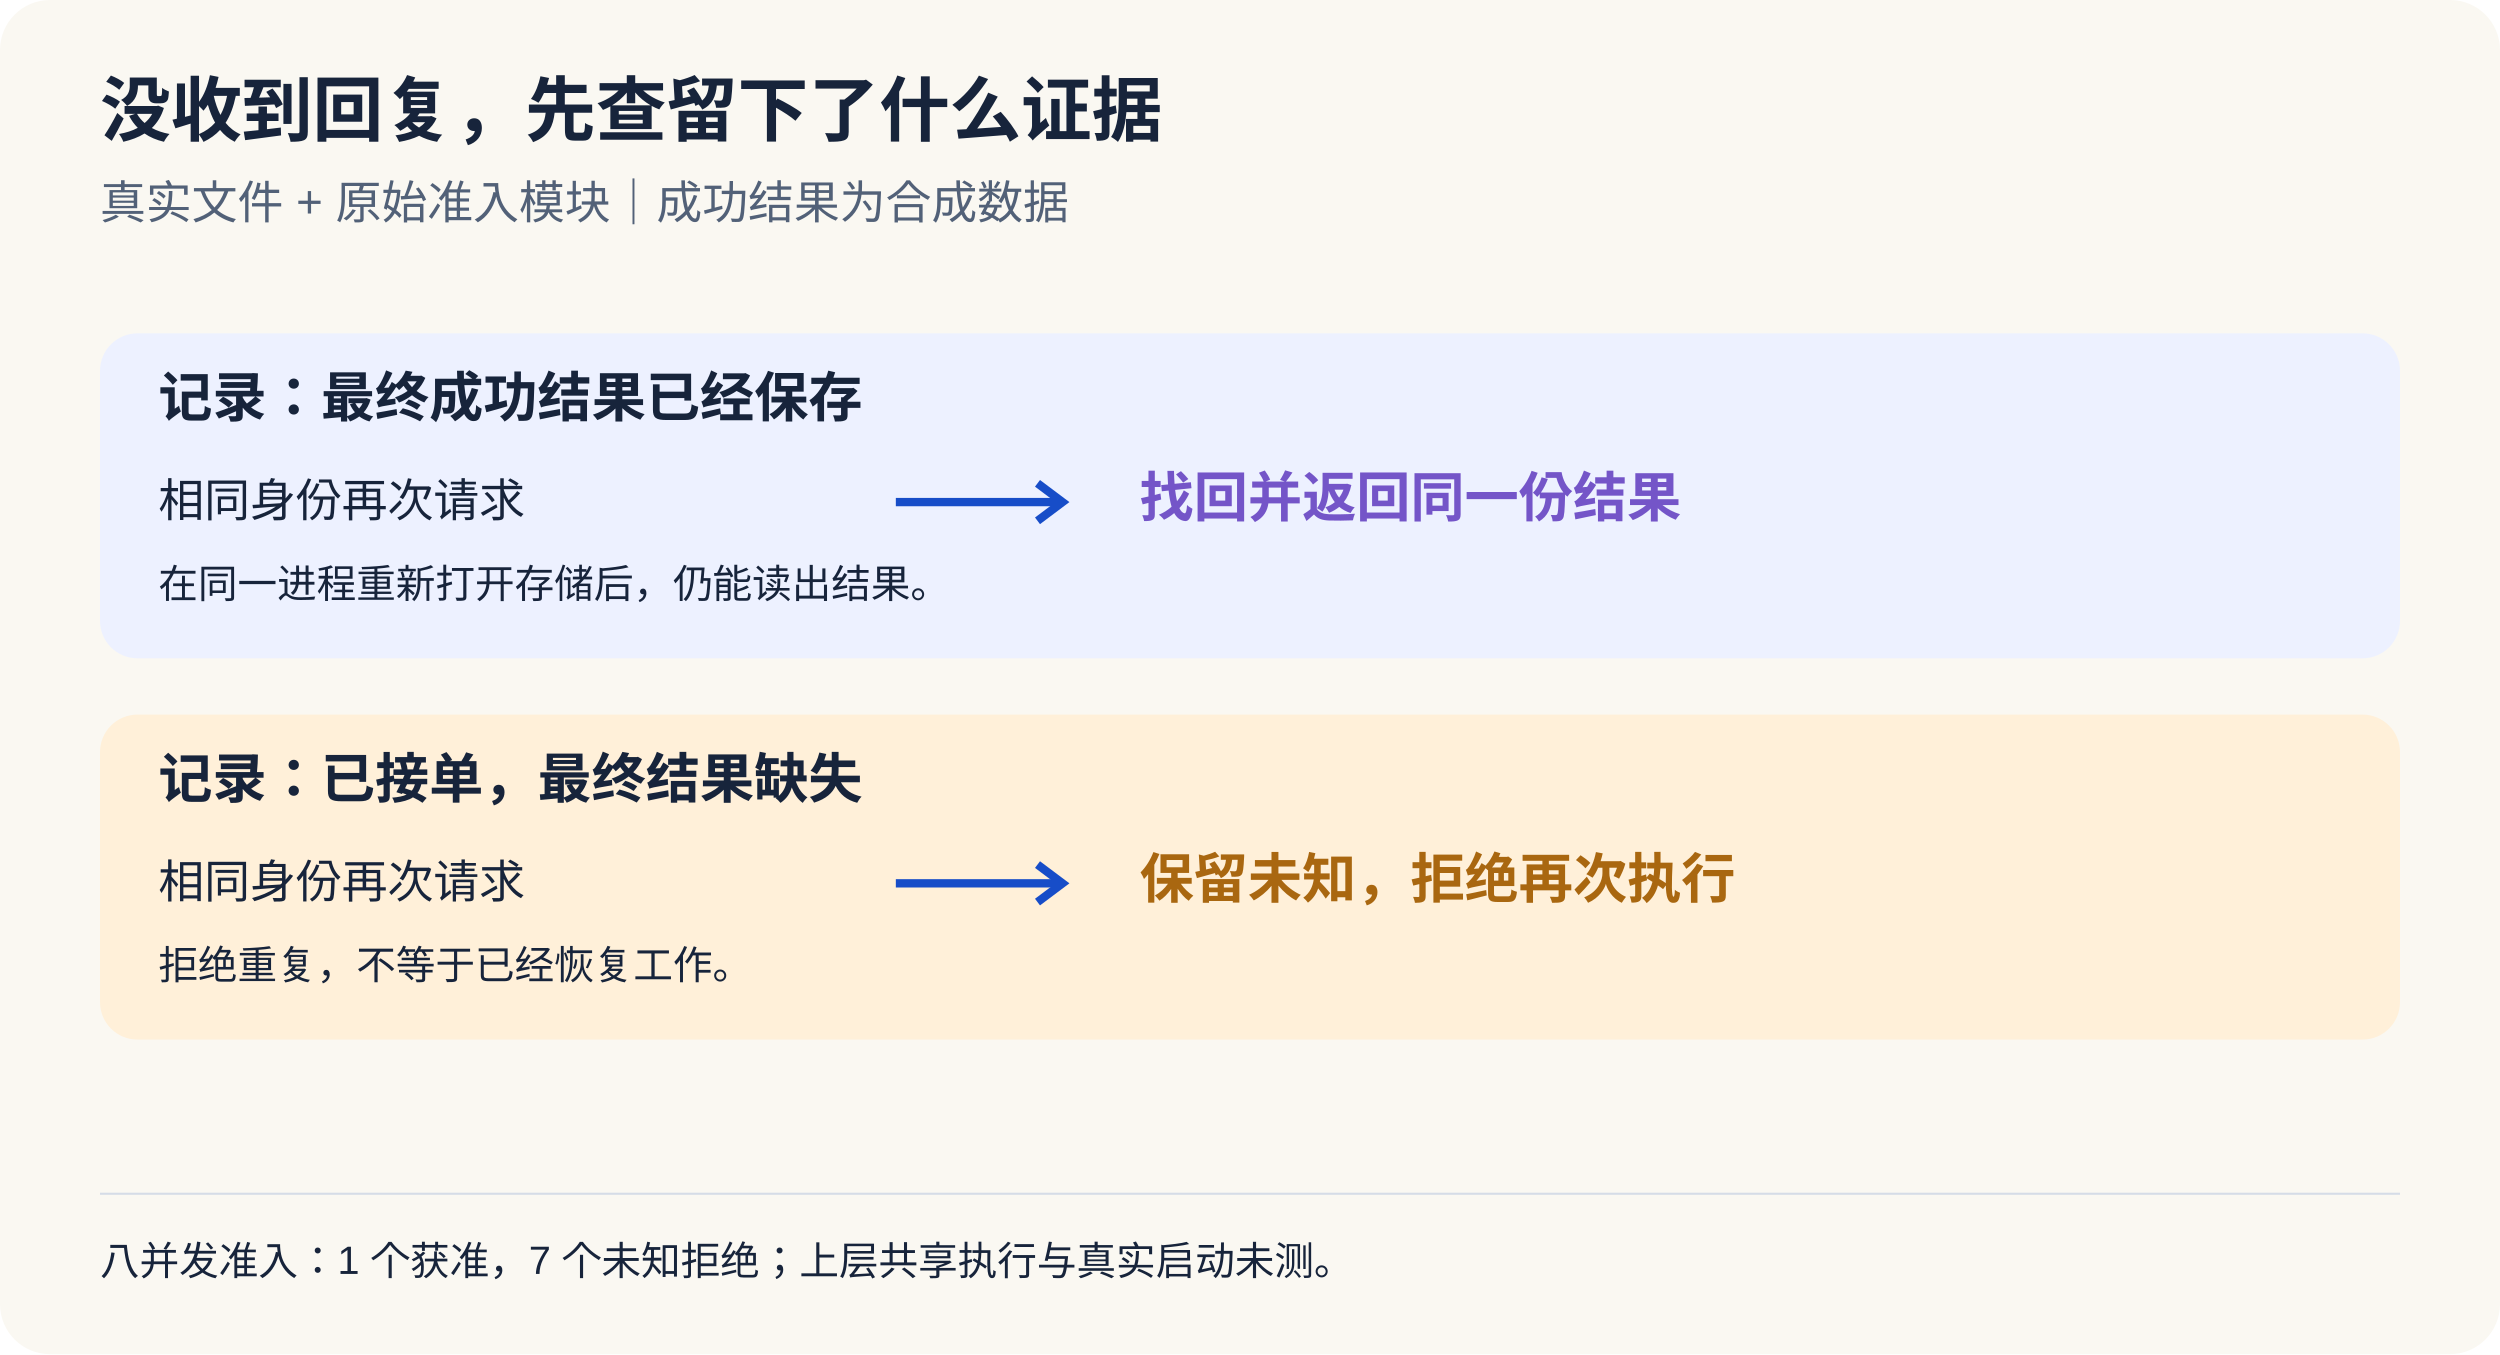
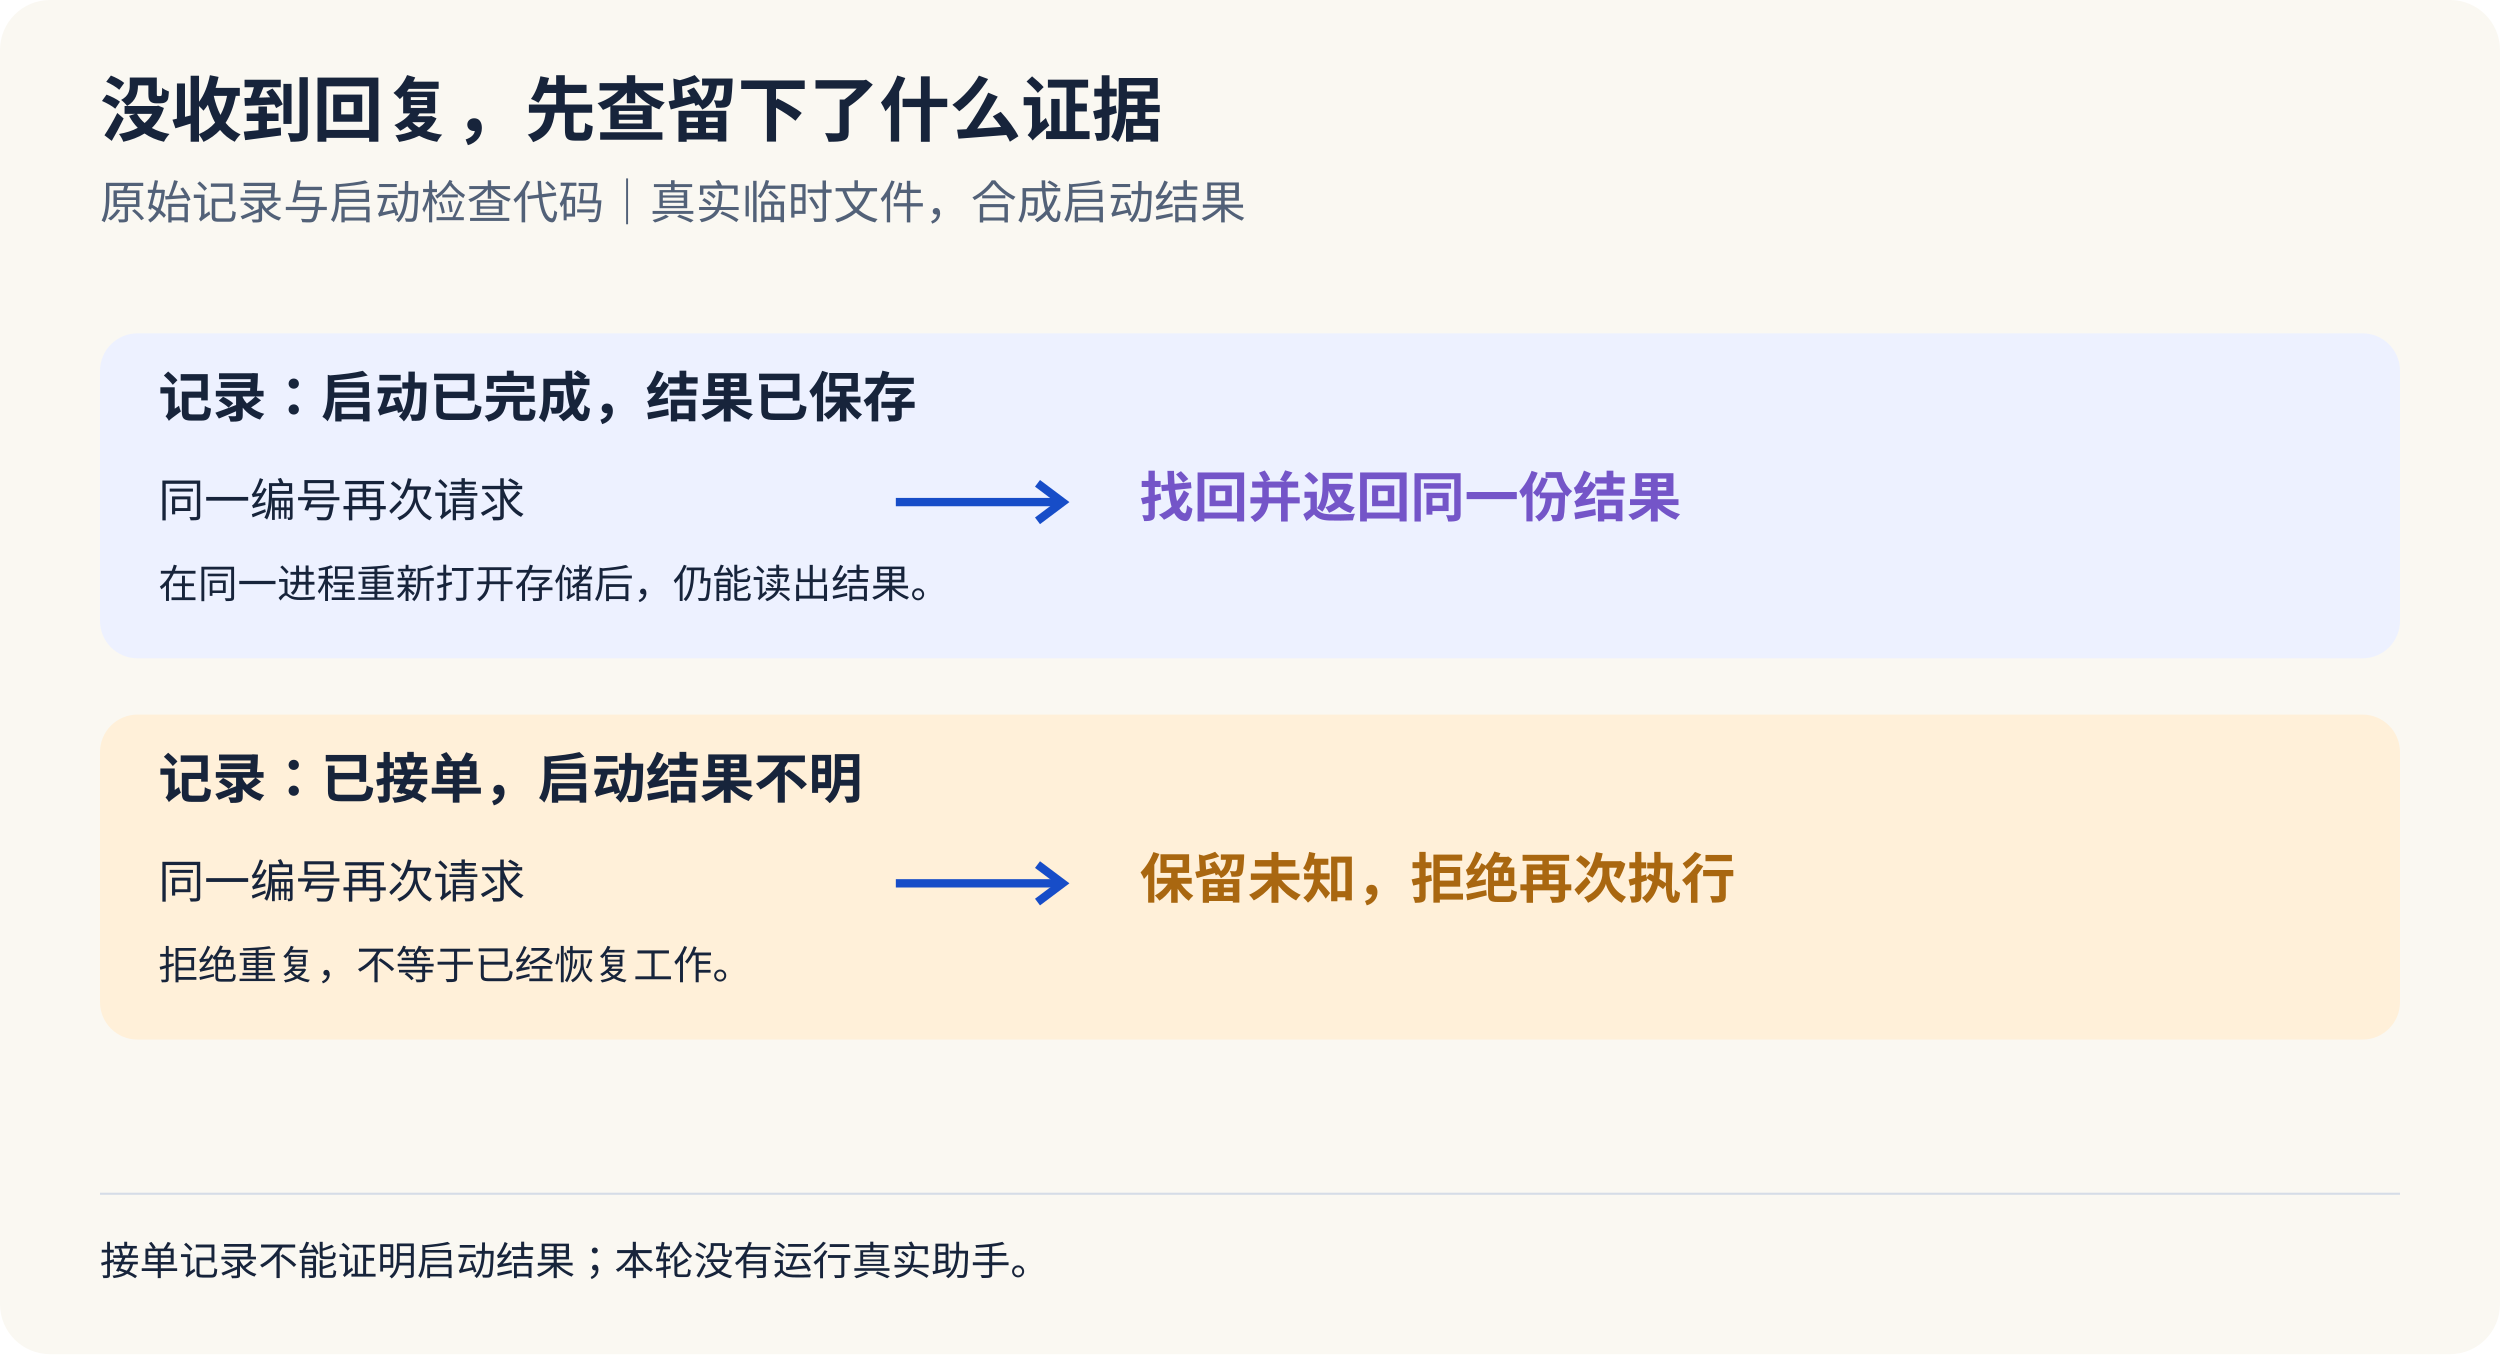
<svg xmlns="http://www.w3.org/2000/svg" width="1200" height="650" viewBox="0 0 1200 650" role="img">
  <rect width="1200" height="650" rx="24" fill="#faf8f2" />
  <style>text{font-family:Arial,'Microsoft YaHei',sans-serif;fill:#17243b}.title{font-size:34px;font-weight:700}.sub{font-size:22px;fill:#526178}.label{font-size:26px;font-weight:600}.body{font-size:22px}.small{font-size:19px}.blue{fill:#174dc8}.violet{fill:#7455c8}.amber{fill:#a96710}</style>
  <text x="48" y="65" class="title">没收到回复，先查留下了什么证据</text>
-   <text x="48" y="105" class="sub">真实文件 + 原始准入模块｜成功结果为合成数据</text>
+   <text x="48" y="105" class="sub">原始记录与启动检查代码｜真实临时文件，合成启动结果</text>
  <rect x="48" y="160" width="1104" height="156" rx="18" fill="#edf1ff" />
-   <text x="76" y="200" class="label">记录：最终成功结果已经保存</text>
-   <text x="76" y="248" class="body">相同身份再次请求</text>
+   <text x="76" y="200" class="label">记录：启动已完成，结果已保存</text>
+   <text x="76" y="248" class="body">同一编号再次请求</text>
  <path d="M 430 241 H 510" stroke="#174dc8" stroke-width="4" />
  <path d="m 498 232 12 9 -12 9" fill="none" stroke="#174dc8" stroke-width="4" />
  <text x="547" y="248" class="label violet">找回并返回同一份结果</text>
  <text x="76" y="287" class="small">在同一进程重新打开存储后，仍能读出结果。</text>
  <rect x="48" y="343" width="1104" height="156" rx="18" fill="#fff0d9" />
-   <text x="76" y="383" class="label">记录：已接单，最终结果缺失</text>
-   <text x="76" y="431" class="body">相同身份再次请求</text>
+   <text x="76" y="383" class="label">记录：已接单，启动结果不明</text>
+   <text x="76" y="431" class="body">同一编号再次请求</text>
  <path d="M 430 424 H 510" stroke="#174dc8" stroke-width="4" />
  <path d="m 498 415 12 9 -12 9" fill="none" stroke="#174dc8" stroke-width="4" />
  <text x="547" y="431" class="label amber">保留未知，拒绝再次执行</text>
  <text x="76" y="470" class="small">拒绝重复，不等于已经恢复工作。</text>
  <line x1="48" y1="573" x2="1152" y2="573" stroke="#d5dce7" />
-   <text x="48" y="612" class="small">八并发准入：1 个获准，7 个未知拒绝；上层共享执行与真实启动未测。</text>
+   <text x="48" y="612" class="small">接单记录不能证明启动结果；本轮没有运行真实助手。</text>
</svg>
